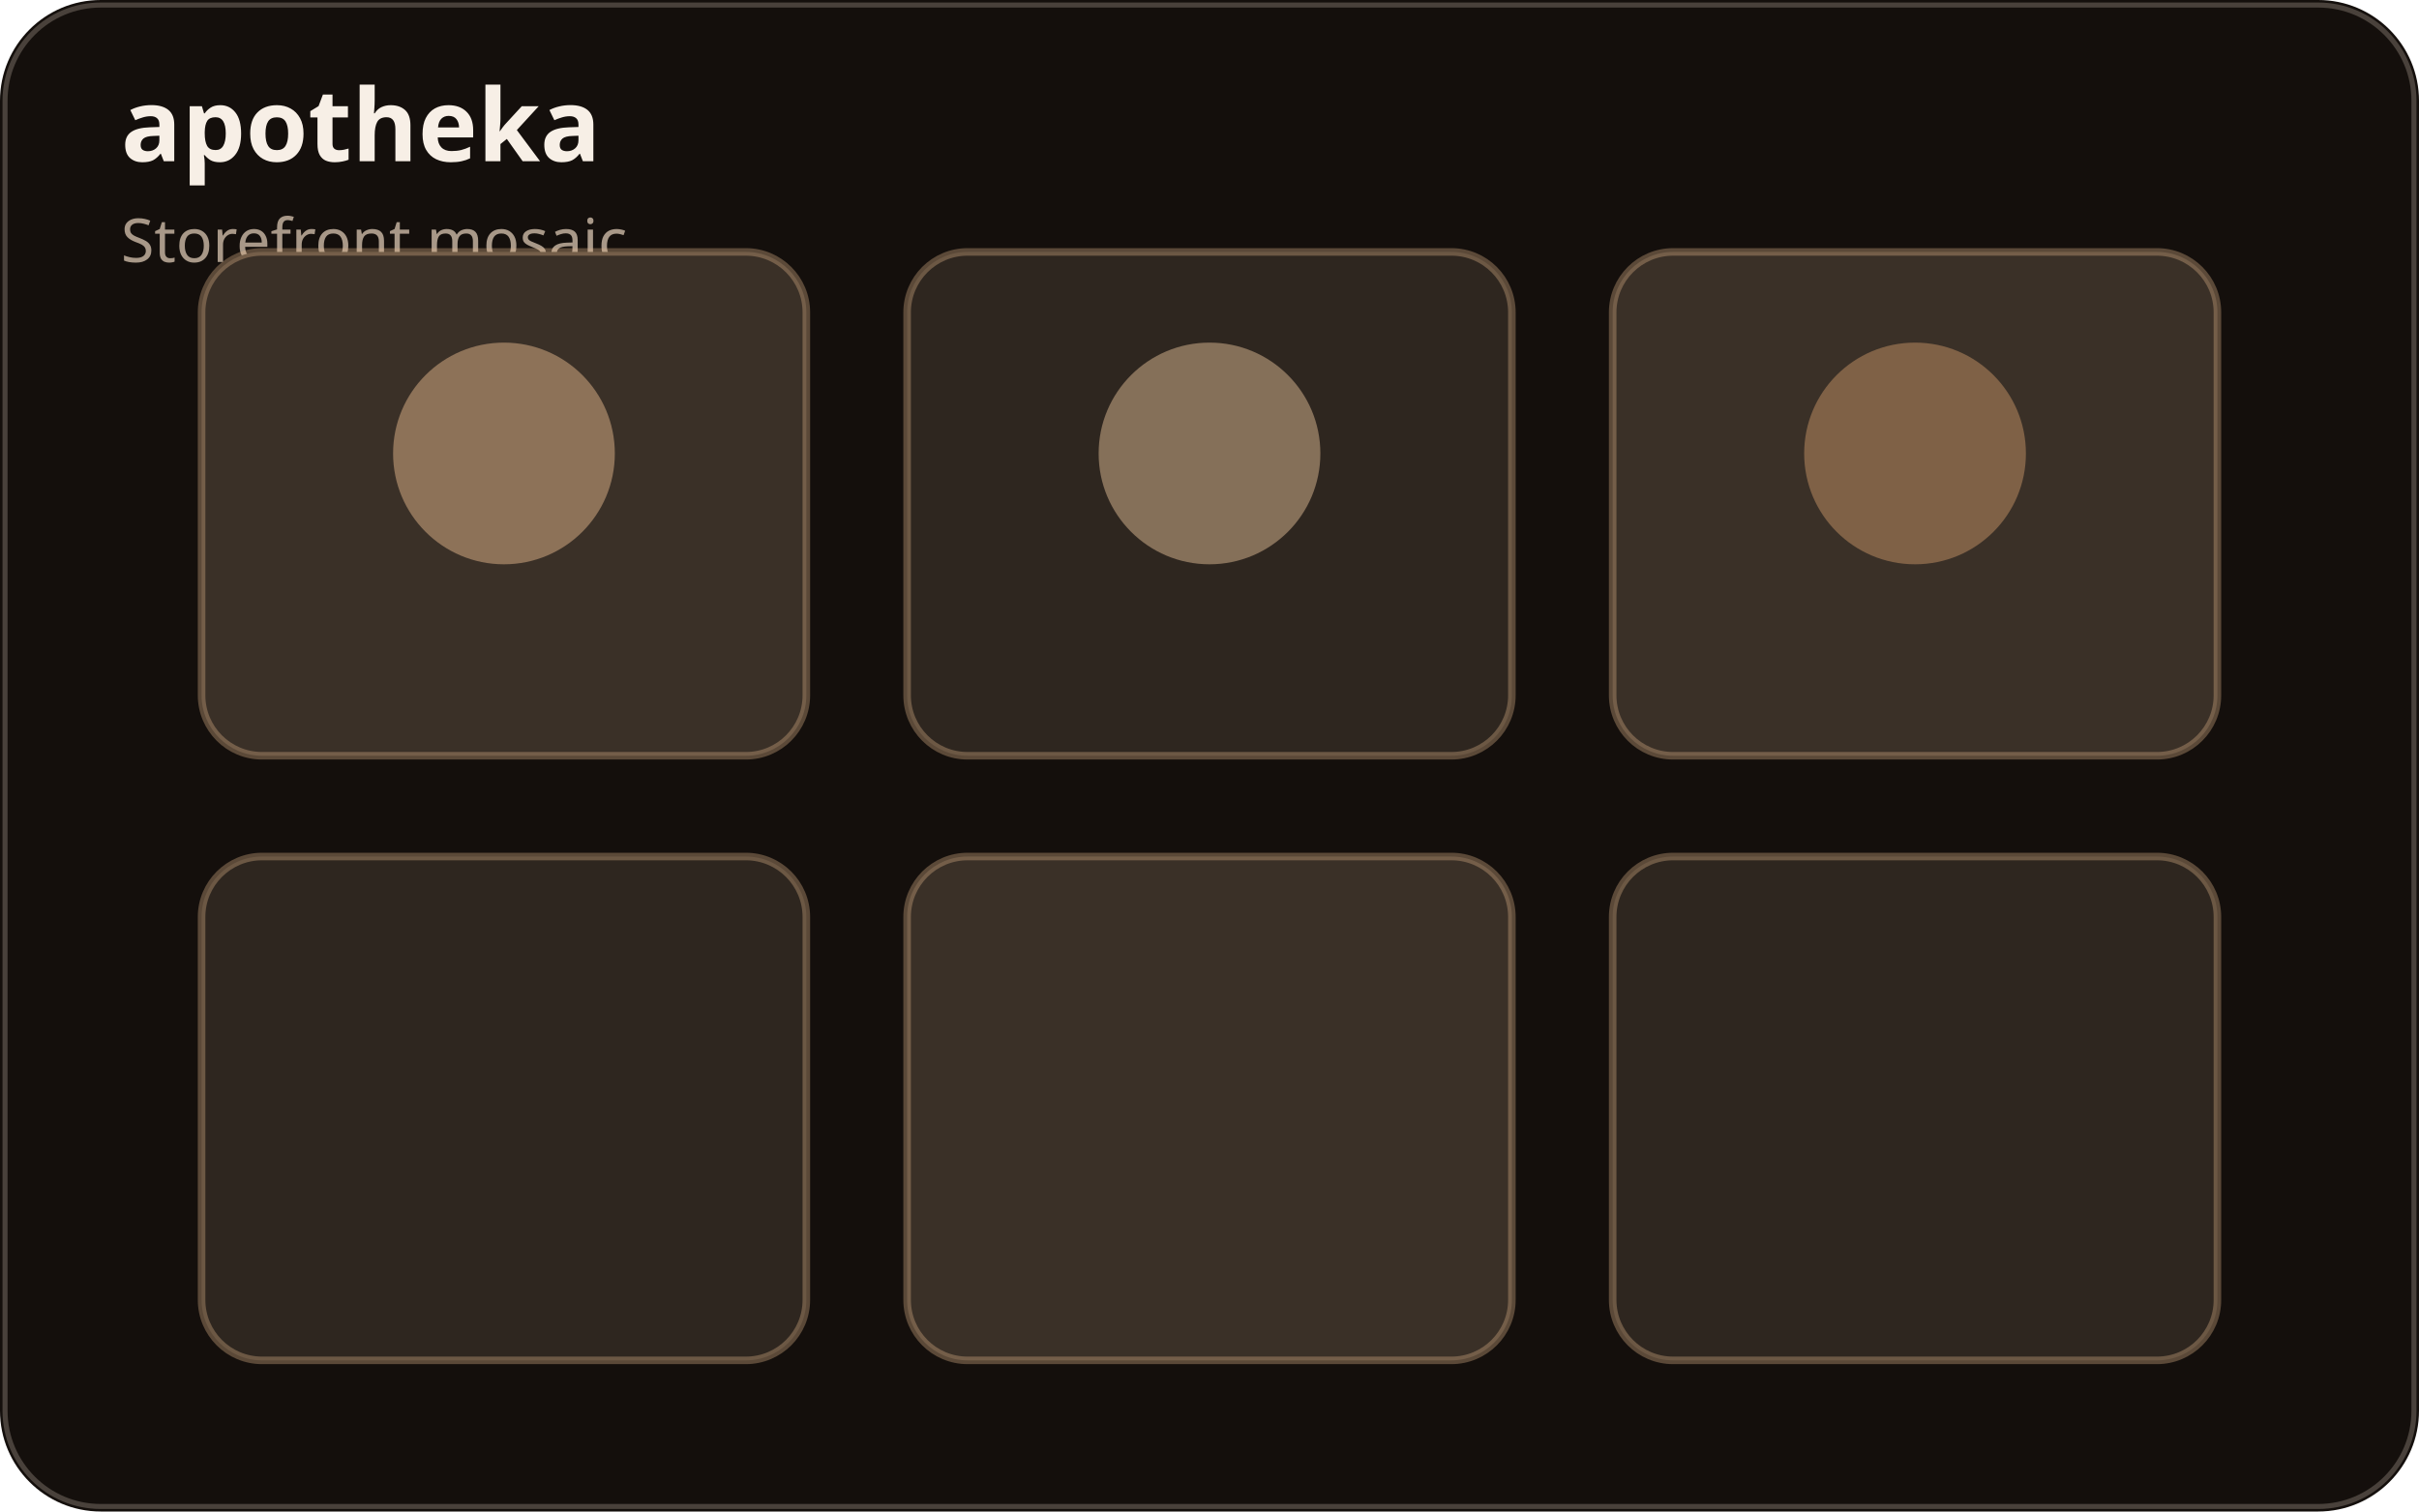
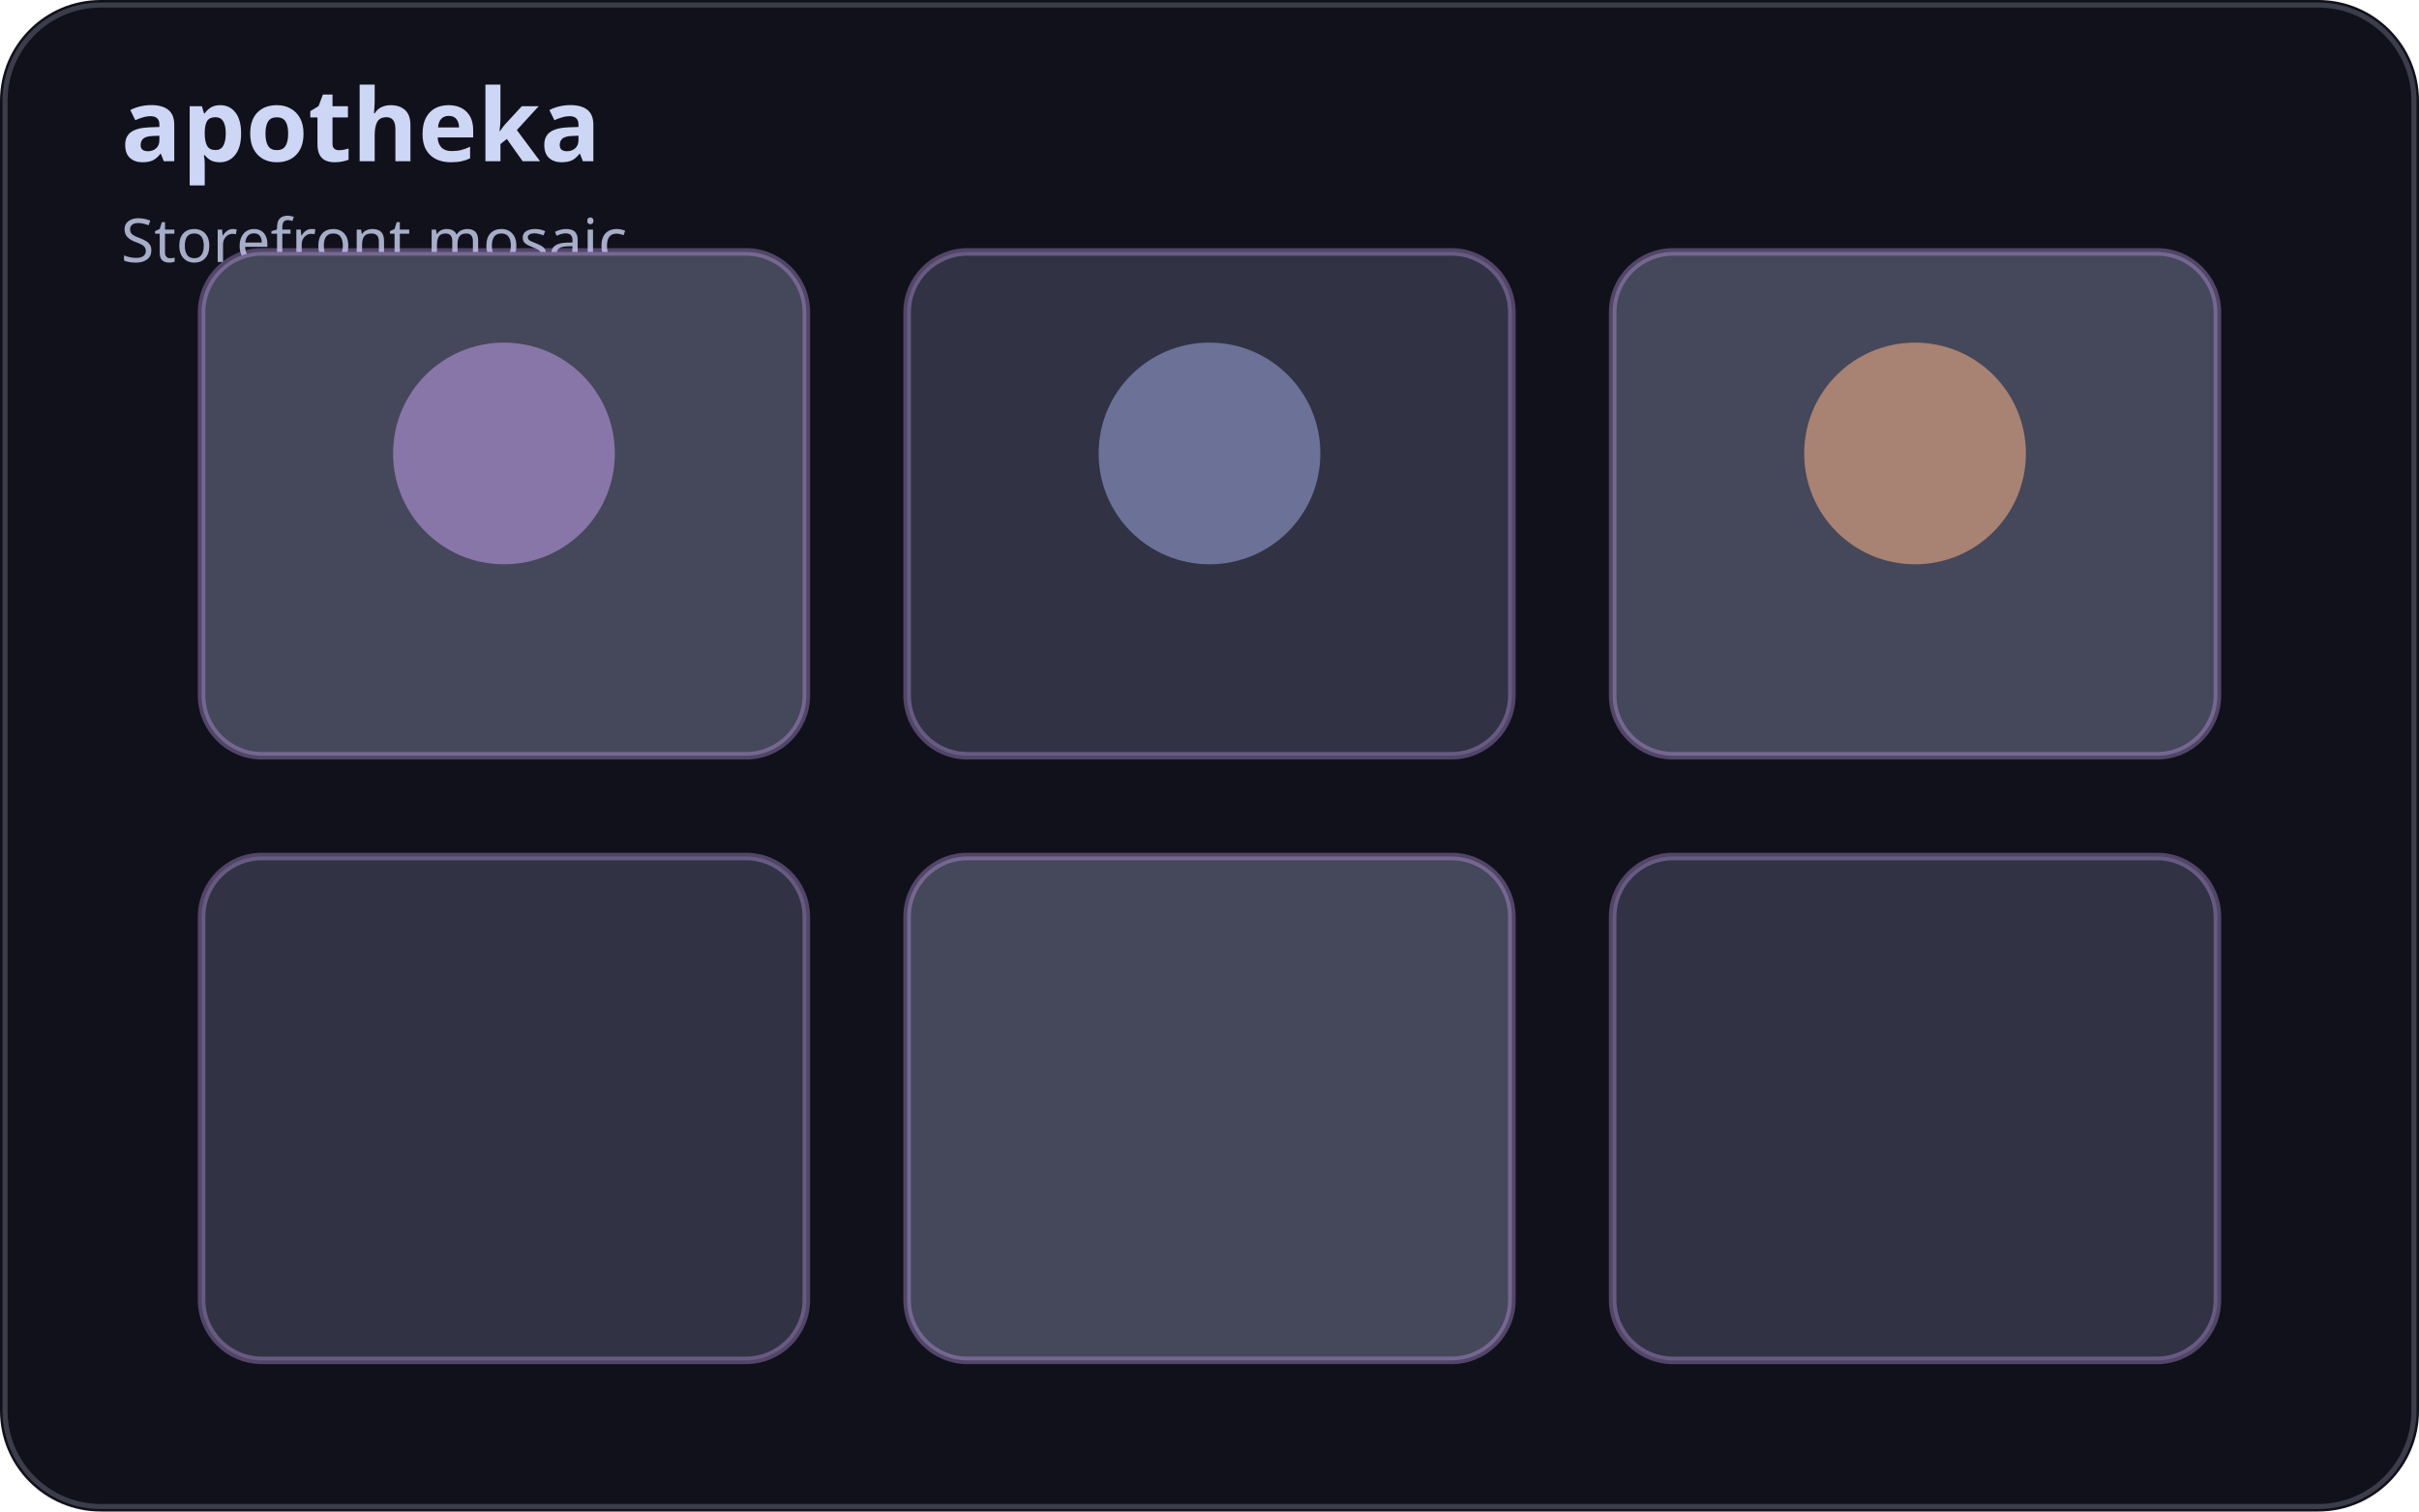
<svg xmlns="http://www.w3.org/2000/svg" viewBox="0 0 480 300" role="img" aria-label="apotheka — Storefront mosaic">
-   <rect width="480" height="300" rx="20" fill="#140f0c" />
-   <rect x="1" y="1" width="478" height="298" rx="19" fill="none" stroke="#ead9c8" stroke-opacity="0.25" />
-   <text x="24" y="32" fill="#f7efe6" font-family="Syne,system-ui,sans-serif" font-size="20" font-weight="700">apotheka</text>
-   <text x="24" y="52" fill="#a89888" font-family="DM Sans,system-ui,sans-serif" font-size="12">Storefront mosaic</text>
-   <rect x="40" y="50" width="120" height="100" rx="12" fill="#3a3027" stroke="#e0b48a" stroke-width="1.5" stroke-opacity="0.35" />
-   <rect x="180" y="50" width="120" height="100" rx="12" fill="#2e261f" stroke="#e0b48a" stroke-width="1.5" stroke-opacity="0.35" />
-   <rect x="320" y="50" width="120" height="100" rx="12" fill="#3a3027" stroke="#e0b48a" stroke-width="1.5" stroke-opacity="0.35" />
-   <rect x="40" y="170" width="120" height="100" rx="12" fill="#2e261f" stroke="#e0b48a" stroke-width="1.5" stroke-opacity="0.35" />
-   <rect x="180" y="170" width="120" height="100" rx="12" fill="#3a3027" stroke="#e0b48a" stroke-width="1.5" stroke-opacity="0.35" />
-   <rect x="320" y="170" width="120" height="100" rx="12" fill="#2e261f" stroke="#e0b48a" stroke-width="1.5" stroke-opacity="0.35" />
-   <circle cx="100" cy="90" r="22" fill="#e0b48a" opacity="0.5" />
-   <circle cx="240" cy="90" r="22" fill="#f0c9a0" opacity="0.45" />
-   <circle cx="380" cy="90" r="22" fill="#b8895f" opacity="0.55" />
+   <rect width="480" height="300" rx="20" fill="#11111b" />
+   <rect x="1" y="1" width="478" height="298" rx="19" fill="none" stroke="#bac2de" stroke-opacity="0.25" />
+   <text x="24" y="32" fill="#cdd6f4" font-family="Syne,system-ui,sans-serif" font-size="20" font-weight="700">apotheka</text>
+   <text x="24" y="52" fill="#a6adc8" font-family="DM Sans,system-ui,sans-serif" font-size="12">Storefront mosaic</text>
+   <rect x="40" y="50" width="120" height="100" rx="12" fill="#45475a" stroke="#cba6f7" stroke-width="1.5" stroke-opacity="0.35" />
+   <rect x="180" y="50" width="120" height="100" rx="12" fill="#313244" stroke="#cba6f7" stroke-width="1.5" stroke-opacity="0.35" />
+   <rect x="320" y="50" width="120" height="100" rx="12" fill="#45475a" stroke="#cba6f7" stroke-width="1.5" stroke-opacity="0.35" />
+   <rect x="40" y="170" width="120" height="100" rx="12" fill="#313244" stroke="#cba6f7" stroke-width="1.5" stroke-opacity="0.35" />
+   <rect x="180" y="170" width="120" height="100" rx="12" fill="#45475a" stroke="#cba6f7" stroke-width="1.5" stroke-opacity="0.35" />
+   <rect x="320" y="170" width="120" height="100" rx="12" fill="#313244" stroke="#cba6f7" stroke-width="1.5" stroke-opacity="0.35" />
+   <circle cx="100" cy="90" r="22" fill="#cba6f7" opacity="0.5" />
+   <circle cx="240" cy="90" r="22" fill="#b4befe" opacity="0.45" />
+   <circle cx="380" cy="90" r="22" fill="#fab387" opacity="0.55" />
</svg>
